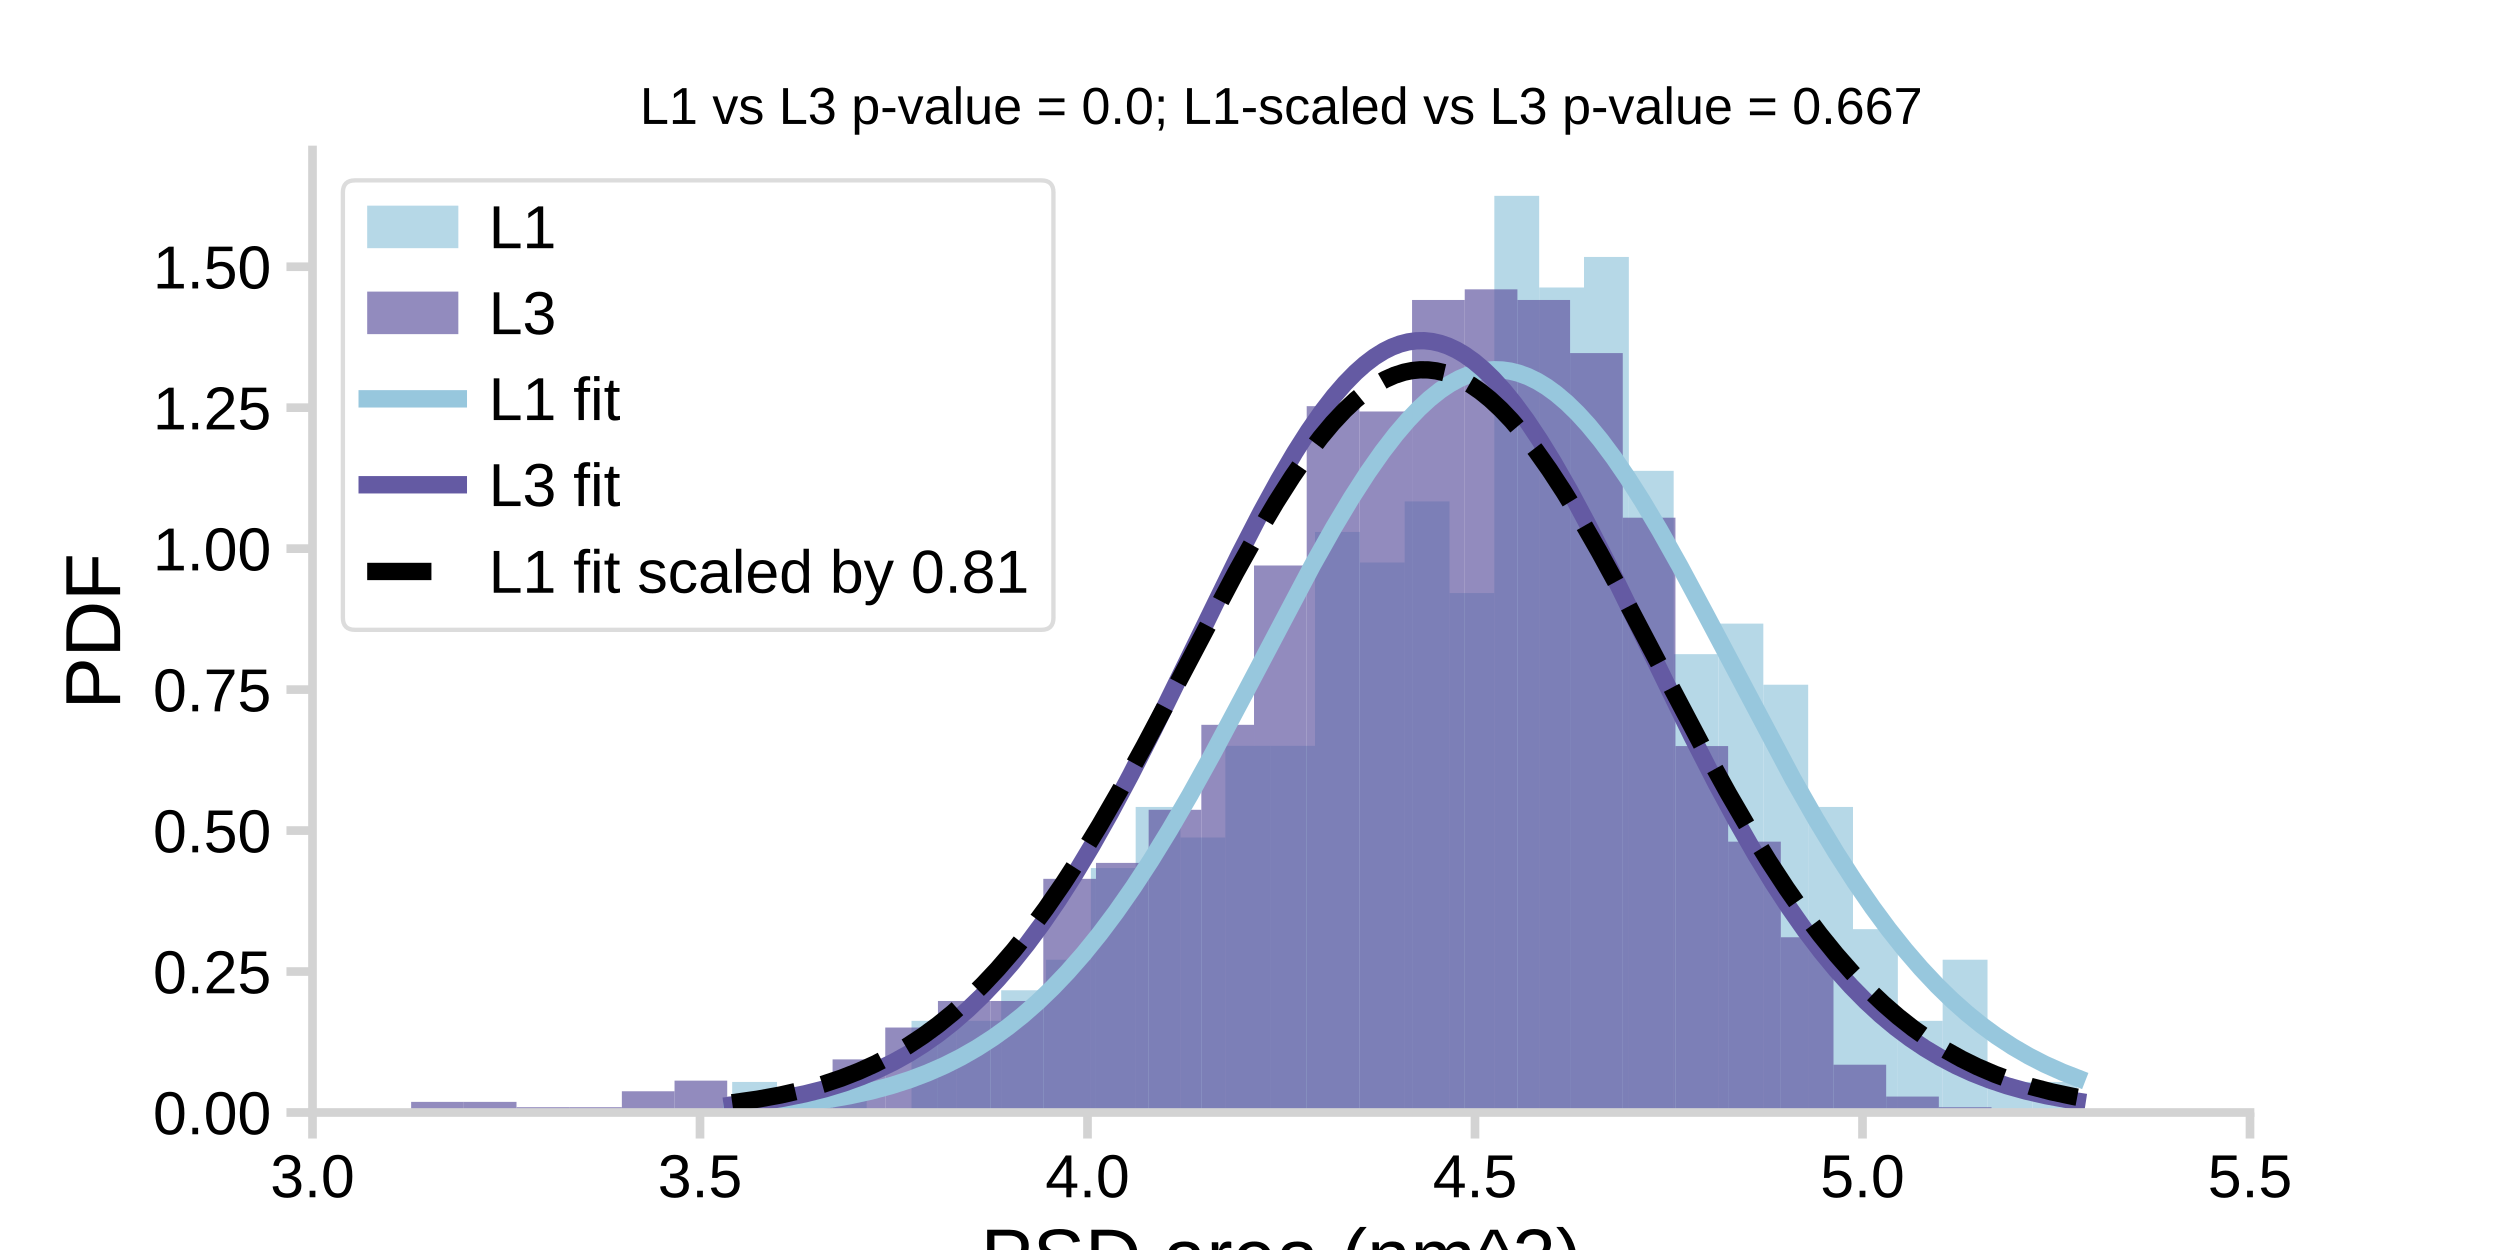
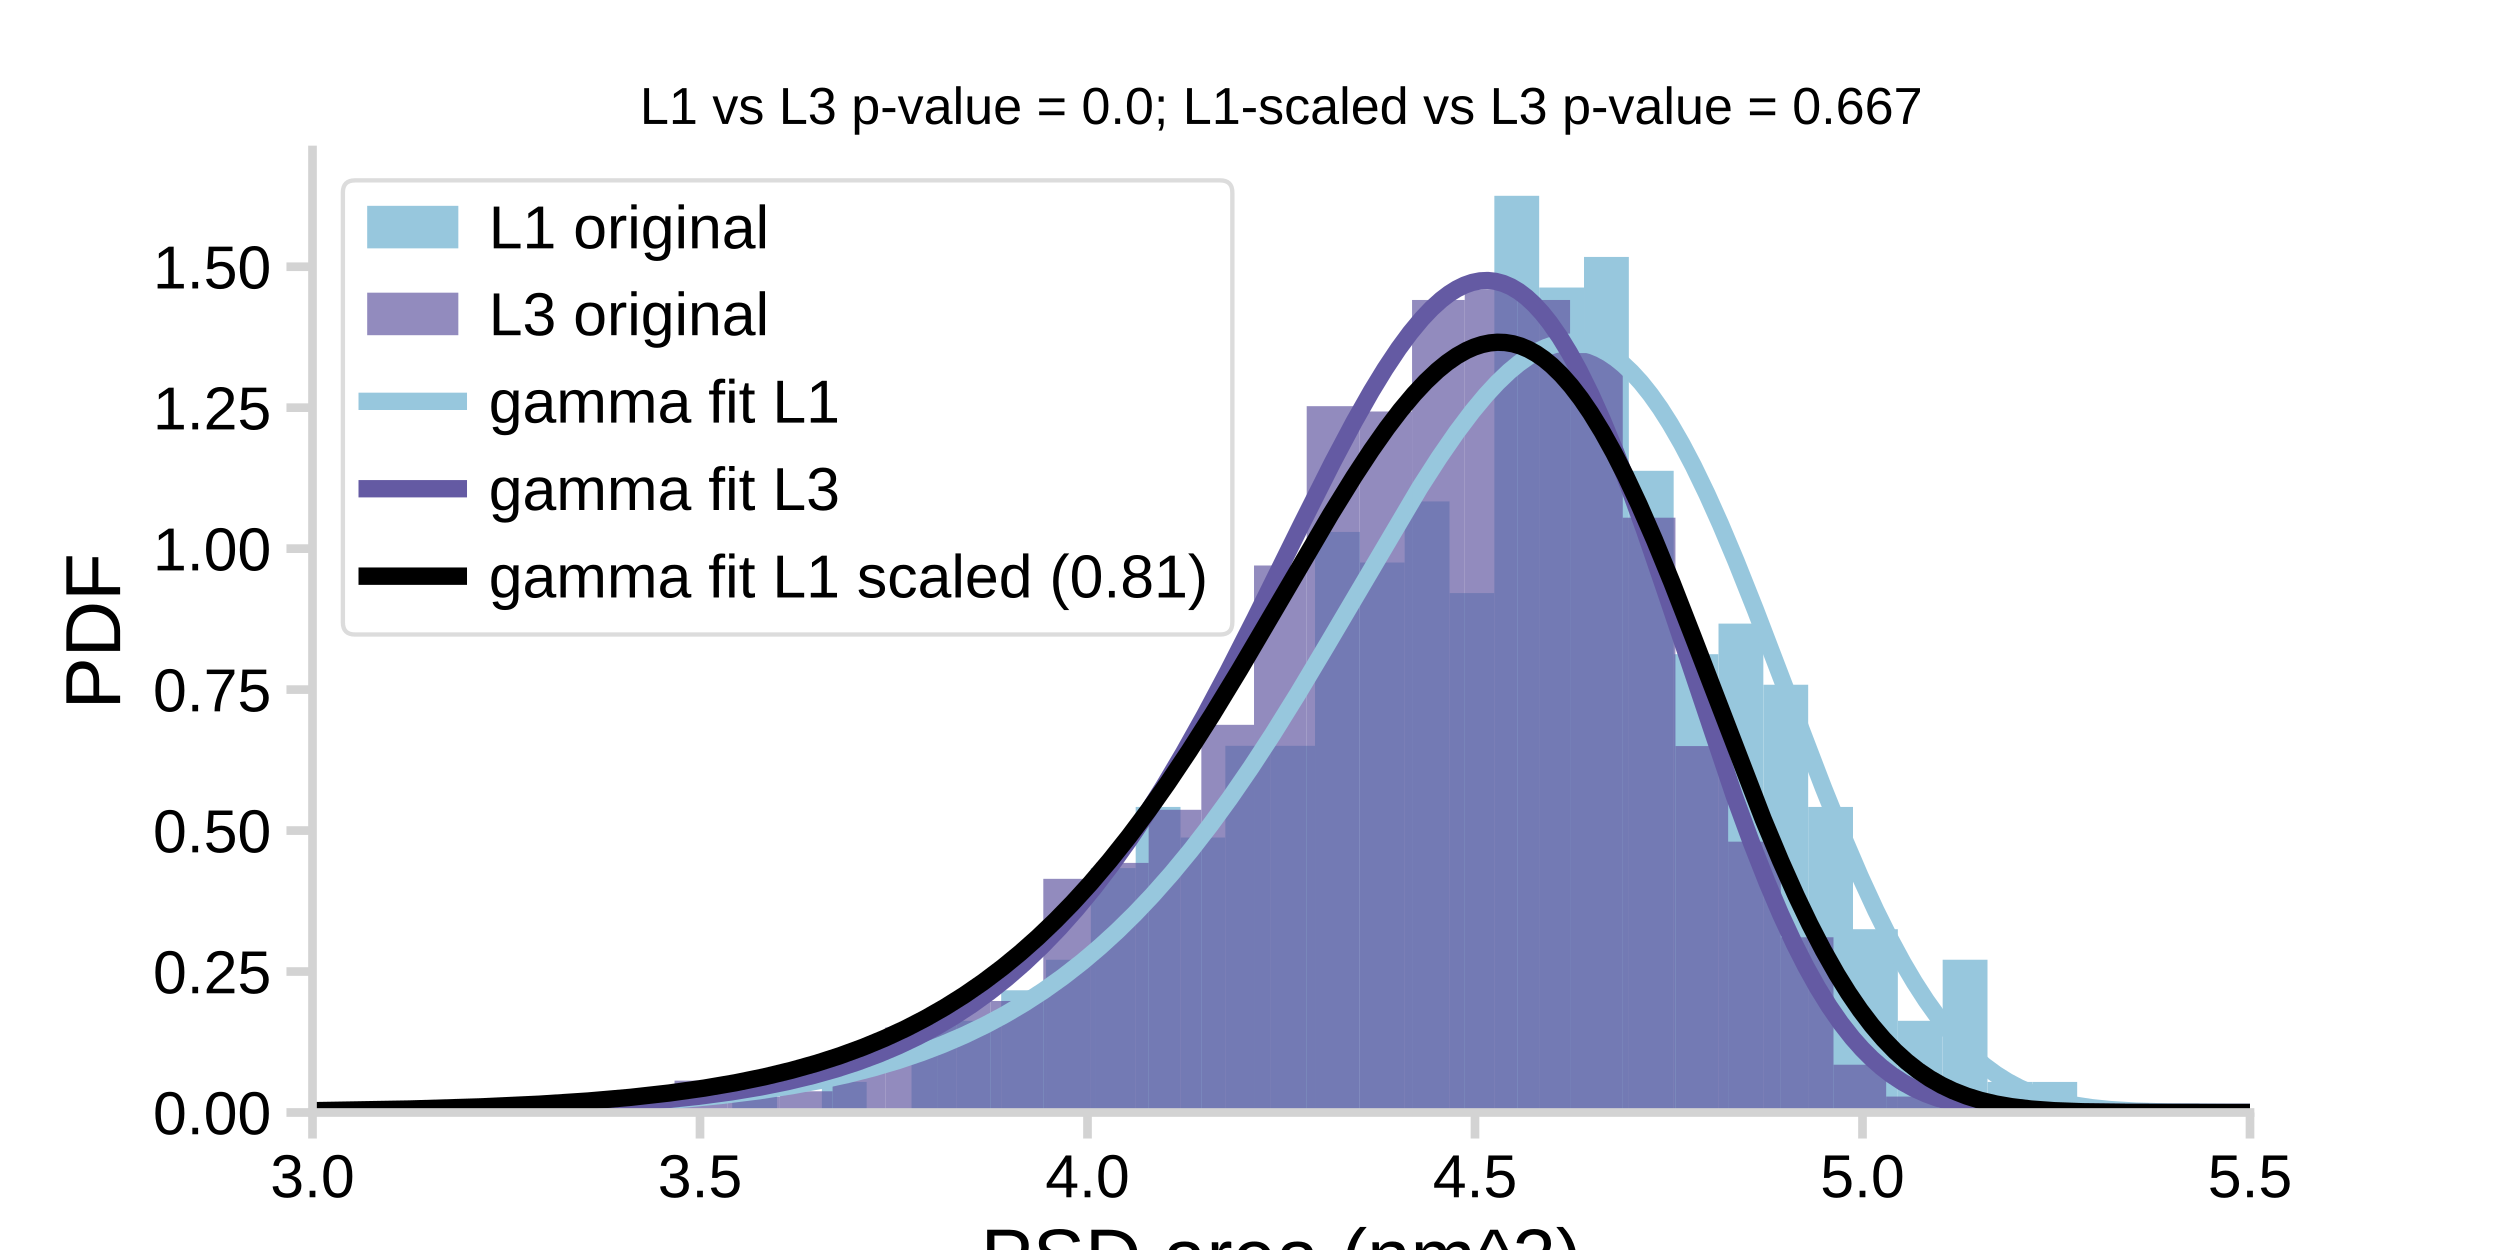
<svg xmlns="http://www.w3.org/2000/svg" xmlns:xlink="http://www.w3.org/1999/xlink" width="576pt" height="288pt" viewBox="0 0 576 288" version="1.1">
  <defs>
    <style type="text/css">*{stroke-linejoin: round; stroke-linecap: butt}</style>
  </defs>
  <g id="figure_1">
    <g id="patch_1">
      <path d="M 0 288  L 576 288  L 576 0  L 0 0  z " style="fill: #ffffff" />
    </g>
    <g id="axes_1">
      <g id="patch_2">
        <path d="M 72 256.32  L 518.4 256.32  L 518.4 34.56  L 72 34.56  z " style="fill: #ffffff" />
      </g>
      <g id="patch_3">
-         <path d="M 168.696 256.32  L 179.025 256.32  L 179.025 249.28  L 168.696 249.28  z " clip-path="url(#pafe5e3fb04)" style="fill: #97c7dd; opacity: 0.7" />
+         <path d="M 168.696 256.32  L 179.025 256.32  L 179.025 249.28  L 168.696 249.28  z " clip-path="url(#p6831cbeb9a)" style="fill: #97c7dd" />
      </g>
      <g id="patch_4">
-         <path d="M 179.025 256.32  L 189.355 256.32  L 189.355 256.32  L 179.025 256.32  z " clip-path="url(#pafe5e3fb04)" style="fill: #97c7dd; opacity: 0.7" />
+         <path d="M 179.025 256.32  L 189.355 256.32  L 189.355 256.32  L 179.025 256.32  z " clip-path="url(#p6831cbeb9a)" style="fill: #97c7dd" />
      </g>
      <g id="patch_5">
-         <path d="M 189.355 256.32  L 199.684 256.32  L 199.684 249.28  L 189.355 249.28  z " clip-path="url(#pafe5e3fb04)" style="fill: #97c7dd; opacity: 0.7" />
+         <path d="M 189.355 256.32  L 199.684 256.32  L 199.684 249.28  L 189.355 249.28  z " clip-path="url(#p6831cbeb9a)" style="fill: #97c7dd" />
      </g>
      <g id="patch_6">
-         <path d="M 199.684 256.32  L 210.013 256.32  L 210.013 256.32  L 199.684 256.32  z " clip-path="url(#pafe5e3fb04)" style="fill: #97c7dd; opacity: 0.7" />
+         <path d="M 199.684 256.32  L 210.013 256.32  L 210.013 256.32  L 199.684 256.32  z " clip-path="url(#p6831cbeb9a)" style="fill: #97c7dd" />
      </g>
      <g id="patch_7">
-         <path d="M 210.013 256.32  L 220.343 256.32  L 220.343 235.2  L 210.013 235.2  z " clip-path="url(#pafe5e3fb04)" style="fill: #97c7dd; opacity: 0.7" />
+         <path d="M 210.013 256.32  L 220.343 256.32  L 220.343 235.2  L 210.013 235.2  z " clip-path="url(#p6831cbeb9a)" style="fill: #97c7dd" />
      </g>
      <g id="patch_8">
-         <path d="M 220.343 256.32  L 230.672 256.32  L 230.672 235.2  L 220.343 235.2  z " clip-path="url(#pafe5e3fb04)" style="fill: #97c7dd; opacity: 0.7" />
+         <path d="M 220.343 256.32  L 230.672 256.32  L 230.672 235.2  L 220.343 235.2  z " clip-path="url(#p6831cbeb9a)" style="fill: #97c7dd" />
      </g>
      <g id="patch_9">
-         <path d="M 230.672 256.32  L 241.002 256.32  L 241.002 228.16  L 230.672 228.16  z " clip-path="url(#pafe5e3fb04)" style="fill: #97c7dd; opacity: 0.7" />
+         <path d="M 230.672 256.32  L 241.002 256.32  L 241.002 228.16  L 230.672 228.16  z " clip-path="url(#p6831cbeb9a)" style="fill: #97c7dd" />
      </g>
      <g id="patch_10">
-         <path d="M 241.002 256.32  L 251.331 256.32  L 251.331 221.12  L 241.002 221.12  z " clip-path="url(#pafe5e3fb04)" style="fill: #97c7dd; opacity: 0.7" />
+         <path d="M 241.002 256.32  L 251.331 256.32  L 251.331 221.12  L 241.002 221.12  z " clip-path="url(#p6831cbeb9a)" style="fill: #97c7dd" />
      </g>
      <g id="patch_11">
-         <path d="M 251.331 256.32  L 261.661 256.32  L 261.661 200  L 251.331 200  z " clip-path="url(#pafe5e3fb04)" style="fill: #97c7dd; opacity: 0.7" />
+         <path d="M 251.331 256.32  L 261.661 256.32  L 261.661 200  L 251.331 200  z " clip-path="url(#p6831cbeb9a)" style="fill: #97c7dd" />
      </g>
      <g id="patch_12">
-         <path d="M 261.661 256.32  L 271.99 256.32  L 271.99 185.92  L 261.661 185.92  z " clip-path="url(#pafe5e3fb04)" style="fill: #97c7dd; opacity: 0.7" />
+         <path d="M 261.661 256.32  L 271.99 256.32  L 271.99 185.92  L 261.661 185.92  z " clip-path="url(#p6831cbeb9a)" style="fill: #97c7dd" />
      </g>
      <g id="patch_13">
-         <path d="M 271.99 256.32  L 282.32 256.32  L 282.32 192.96  L 271.99 192.96  z " clip-path="url(#pafe5e3fb04)" style="fill: #97c7dd; opacity: 0.7" />
+         <path d="M 271.99 256.32  L 282.32 256.32  L 282.32 192.96  L 271.99 192.96  z " clip-path="url(#p6831cbeb9a)" style="fill: #97c7dd" />
      </g>
      <g id="patch_14">
-         <path d="M 282.32 256.32  L 292.649 256.32  L 292.649 171.84  L 282.32 171.84  z " clip-path="url(#pafe5e3fb04)" style="fill: #97c7dd; opacity: 0.7" />
+         <path d="M 282.32 256.32  L 292.649 256.32  L 292.649 171.84  L 282.32 171.84  z " clip-path="url(#p6831cbeb9a)" style="fill: #97c7dd" />
      </g>
      <g id="patch_15">
-         <path d="M 292.649 256.32  L 302.979 256.32  L 302.979 171.84  L 292.649 171.84  z " clip-path="url(#pafe5e3fb04)" style="fill: #97c7dd; opacity: 0.7" />
+         <path d="M 292.649 256.32  L 302.979 256.32  L 302.979 171.84  L 292.649 171.84  z " clip-path="url(#p6831cbeb9a)" style="fill: #97c7dd" />
      </g>
      <g id="patch_16">
-         <path d="M 302.979 256.32  L 313.308 256.32  L 313.308 122.56  L 302.979 122.56  z " clip-path="url(#pafe5e3fb04)" style="fill: #97c7dd; opacity: 0.7" />
+         <path d="M 302.979 256.32  L 313.308 256.32  L 313.308 122.56  L 302.979 122.56  z " clip-path="url(#p6831cbeb9a)" style="fill: #97c7dd" />
      </g>
      <g id="patch_17">
-         <path d="M 313.308 256.32  L 323.638 256.32  L 323.638 129.6  L 313.308 129.6  z " clip-path="url(#pafe5e3fb04)" style="fill: #97c7dd; opacity: 0.7" />
+         <path d="M 313.308 256.32  L 323.638 256.32  L 323.638 129.6  L 313.308 129.6  z " clip-path="url(#p6831cbeb9a)" style="fill: #97c7dd" />
      </g>
      <g id="patch_18">
-         <path d="M 323.638 256.32  L 333.967 256.32  L 333.967 115.52  L 323.638 115.52  z " clip-path="url(#pafe5e3fb04)" style="fill: #97c7dd; opacity: 0.7" />
+         <path d="M 323.638 256.32  L 333.967 256.32  L 333.967 115.52  L 323.638 115.52  z " clip-path="url(#p6831cbeb9a)" style="fill: #97c7dd" />
      </g>
      <g id="patch_19">
-         <path d="M 333.967 256.32  L 344.297 256.32  L 344.297 136.64  L 333.967 136.64  z " clip-path="url(#pafe5e3fb04)" style="fill: #97c7dd; opacity: 0.7" />
+         <path d="M 333.967 256.32  L 344.297 256.32  L 344.297 136.64  L 333.967 136.64  z " clip-path="url(#p6831cbeb9a)" style="fill: #97c7dd" />
      </g>
      <g id="patch_20">
-         <path d="M 344.297 256.32  L 354.626 256.32  L 354.626 45.12  L 344.297 45.12  z " clip-path="url(#pafe5e3fb04)" style="fill: #97c7dd; opacity: 0.7" />
+         <path d="M 344.297 256.32  L 354.626 256.32  L 354.626 45.12  L 344.297 45.12  z " clip-path="url(#p6831cbeb9a)" style="fill: #97c7dd" />
      </g>
      <g id="patch_21">
-         <path d="M 354.626 256.32  L 364.955 256.32  L 364.955 66.24  L 354.626 66.24  z " clip-path="url(#pafe5e3fb04)" style="fill: #97c7dd; opacity: 0.7" />
+         <path d="M 354.626 256.32  L 364.955 256.32  L 364.955 66.24  L 354.626 66.24  z " clip-path="url(#p6831cbeb9a)" style="fill: #97c7dd" />
      </g>
      <g id="patch_22">
-         <path d="M 364.955 256.32  L 375.285 256.32  L 375.285 59.2  L 364.955 59.2  z " clip-path="url(#pafe5e3fb04)" style="fill: #97c7dd; opacity: 0.7" />
+         <path d="M 364.955 256.32  L 375.285 256.32  L 375.285 59.2  L 364.955 59.2  z " clip-path="url(#p6831cbeb9a)" style="fill: #97c7dd" />
      </g>
      <g id="patch_23">
-         <path d="M 375.285 256.32  L 385.614 256.32  L 385.614 108.48  L 375.285 108.48  z " clip-path="url(#pafe5e3fb04)" style="fill: #97c7dd; opacity: 0.7" />
+         <path d="M 375.285 256.32  L 385.614 256.32  L 385.614 108.48  L 375.285 108.48  z " clip-path="url(#p6831cbeb9a)" style="fill: #97c7dd" />
      </g>
      <g id="patch_24">
-         <path d="M 385.614 256.32  L 395.944 256.32  L 395.944 150.72  L 385.614 150.72  z " clip-path="url(#pafe5e3fb04)" style="fill: #97c7dd; opacity: 0.7" />
+         <path d="M 385.614 256.32  L 395.944 256.32  L 395.944 150.72  L 385.614 150.72  z " clip-path="url(#p6831cbeb9a)" style="fill: #97c7dd" />
      </g>
      <g id="patch_25">
-         <path d="M 395.944 256.32  L 406.273 256.32  L 406.273 143.68  L 395.944 143.68  z " clip-path="url(#pafe5e3fb04)" style="fill: #97c7dd; opacity: 0.7" />
+         <path d="M 395.944 256.32  L 406.273 256.32  L 406.273 143.68  L 395.944 143.68  z " clip-path="url(#p6831cbeb9a)" style="fill: #97c7dd" />
      </g>
      <g id="patch_26">
-         <path d="M 406.273 256.32  L 416.603 256.32  L 416.603 157.76  L 406.273 157.76  z " clip-path="url(#pafe5e3fb04)" style="fill: #97c7dd; opacity: 0.7" />
+         <path d="M 406.273 256.32  L 416.603 256.32  L 416.603 157.76  L 406.273 157.76  z " clip-path="url(#p6831cbeb9a)" style="fill: #97c7dd" />
      </g>
      <g id="patch_27">
-         <path d="M 416.603 256.32  L 426.932 256.32  L 426.932 185.92  L 416.603 185.92  z " clip-path="url(#pafe5e3fb04)" style="fill: #97c7dd; opacity: 0.7" />
+         <path d="M 416.603 256.32  L 426.932 256.32  L 426.932 185.92  L 416.603 185.92  z " clip-path="url(#p6831cbeb9a)" style="fill: #97c7dd" />
      </g>
      <g id="patch_28">
-         <path d="M 426.932 256.32  L 437.262 256.32  L 437.262 214.08  L 426.932 214.08  z " clip-path="url(#pafe5e3fb04)" style="fill: #97c7dd; opacity: 0.7" />
+         <path d="M 426.932 256.32  L 437.262 256.32  L 437.262 214.08  L 426.932 214.08  z " clip-path="url(#p6831cbeb9a)" style="fill: #97c7dd" />
      </g>
      <g id="patch_29">
-         <path d="M 437.262 256.32  L 447.591 256.32  L 447.591 235.2  L 437.262 235.2  z " clip-path="url(#pafe5e3fb04)" style="fill: #97c7dd; opacity: 0.7" />
+         <path d="M 437.262 256.32  L 447.591 256.32  L 447.591 235.2  L 437.262 235.2  z " clip-path="url(#p6831cbeb9a)" style="fill: #97c7dd" />
      </g>
      <g id="patch_30">
-         <path d="M 447.591 256.32  L 457.921 256.32  L 457.921 221.12  L 447.591 221.12  z " clip-path="url(#pafe5e3fb04)" style="fill: #97c7dd; opacity: 0.7" />
+         <path d="M 447.591 256.32  L 457.921 256.32  L 457.921 221.12  L 447.591 221.12  z " clip-path="url(#p6831cbeb9a)" style="fill: #97c7dd" />
      </g>
      <g id="patch_31">
-         <path d="M 457.921 256.32  L 468.25 256.32  L 468.25 249.28  L 457.921 249.28  z " clip-path="url(#pafe5e3fb04)" style="fill: #97c7dd; opacity: 0.7" />
+         <path d="M 457.921 256.32  L 468.25 256.32  L 468.25 249.28  L 457.921 249.28  z " clip-path="url(#p6831cbeb9a)" style="fill: #97c7dd" />
      </g>
      <g id="patch_32">
-         <path d="M 468.25 256.32  L 478.58 256.32  L 478.58 249.28  L 468.25 249.28  z " clip-path="url(#pafe5e3fb04)" style="fill: #97c7dd; opacity: 0.7" />
+         <path d="M 468.25 256.32  L 478.58 256.32  L 478.58 249.28  L 468.25 249.28  z " clip-path="url(#p6831cbeb9a)" style="fill: #97c7dd" />
      </g>
      <g id="patch_33">
-         <path d="M 94.727 256.32  L 106.864 256.32  L 106.864 253.873  L 94.727 253.873  z " clip-path="url(#pafe5e3fb04)" style="fill: #645aa3; opacity: 0.7" />
+         <path d="M 94.727 256.32  L 106.864 256.32  L 106.864 253.873  L 94.727 253.873  z " clip-path="url(#p6831cbeb9a)" style="fill: #645aa3; opacity: 0.7" />
      </g>
      <g id="patch_34">
-         <path d="M 106.864 256.32  L 119.002 256.32  L 119.002 253.873  L 106.864 253.873  z " clip-path="url(#pafe5e3fb04)" style="fill: #645aa3; opacity: 0.7" />
+         <path d="M 106.864 256.32  L 119.002 256.32  L 119.002 253.873  L 106.864 253.873  z " clip-path="url(#p6831cbeb9a)" style="fill: #645aa3; opacity: 0.7" />
      </g>
      <g id="patch_35">
-         <path d="M 119.002 256.32  L 131.139 256.32  L 131.139 255.096  L 119.002 255.096  z " clip-path="url(#pafe5e3fb04)" style="fill: #645aa3; opacity: 0.7" />
+         <path d="M 119.002 256.32  L 131.139 256.32  L 131.139 255.096  L 119.002 255.096  z " clip-path="url(#p6831cbeb9a)" style="fill: #645aa3; opacity: 0.7" />
      </g>
      <g id="patch_36">
-         <path d="M 131.139 256.32  L 143.277 256.32  L 143.277 255.096  L 131.139 255.096  z " clip-path="url(#pafe5e3fb04)" style="fill: #645aa3; opacity: 0.7" />
+         <path d="M 131.139 256.32  L 143.277 256.32  L 143.277 255.096  L 131.139 255.096  z " clip-path="url(#p6831cbeb9a)" style="fill: #645aa3; opacity: 0.7" />
      </g>
      <g id="patch_37">
-         <path d="M 143.277 256.32  L 155.414 256.32  L 155.414 251.426  L 143.277 251.426  z " clip-path="url(#pafe5e3fb04)" style="fill: #645aa3; opacity: 0.7" />
+         <path d="M 143.277 256.32  L 155.414 256.32  L 155.414 251.426  L 143.277 251.426  z " clip-path="url(#p6831cbeb9a)" style="fill: #645aa3; opacity: 0.7" />
      </g>
      <g id="patch_38">
-         <path d="M 155.414 256.32  L 167.551 256.32  L 167.551 248.978  L 155.414 248.978  z " clip-path="url(#pafe5e3fb04)" style="fill: #645aa3; opacity: 0.7" />
+         <path d="M 155.414 256.32  L 167.551 256.32  L 167.551 248.978  L 155.414 248.978  z " clip-path="url(#p6831cbeb9a)" style="fill: #645aa3; opacity: 0.7" />
      </g>
      <g id="patch_39">
-         <path d="M 167.551 256.32  L 179.689 256.32  L 179.689 252.649  L 167.551 252.649  z " clip-path="url(#pafe5e3fb04)" style="fill: #645aa3; opacity: 0.7" />
+         <path d="M 167.551 256.32  L 179.689 256.32  L 179.689 252.649  L 167.551 252.649  z " clip-path="url(#p6831cbeb9a)" style="fill: #645aa3; opacity: 0.7" />
      </g>
      <g id="patch_40">
-         <path d="M 179.689 256.32  L 191.826 256.32  L 191.826 251.426  L 179.689 251.426  z " clip-path="url(#pafe5e3fb04)" style="fill: #645aa3; opacity: 0.7" />
+         <path d="M 179.689 256.32  L 191.826 256.32  L 191.826 251.426  L 179.689 251.426  z " clip-path="url(#p6831cbeb9a)" style="fill: #645aa3; opacity: 0.7" />
      </g>
      <g id="patch_41">
-         <path d="M 191.826 256.32  L 203.963 256.32  L 203.963 244.084  L 191.826 244.084  z " clip-path="url(#pafe5e3fb04)" style="fill: #645aa3; opacity: 0.7" />
+         <path d="M 191.826 256.32  L 203.963 256.32  L 203.963 244.084  L 191.826 244.084  z " clip-path="url(#p6831cbeb9a)" style="fill: #645aa3; opacity: 0.7" />
      </g>
      <g id="patch_42">
-         <path d="M 203.963 256.32  L 216.101 256.32  L 216.101 236.743  L 203.963 236.743  z " clip-path="url(#pafe5e3fb04)" style="fill: #645aa3; opacity: 0.7" />
+         <path d="M 203.963 256.32  L 216.101 256.32  L 216.101 236.743  L 203.963 236.743  z " clip-path="url(#p6831cbeb9a)" style="fill: #645aa3; opacity: 0.7" />
      </g>
      <g id="patch_43">
-         <path d="M 216.101 256.32  L 228.238 256.32  L 228.238 230.625  L 216.101 230.625  z " clip-path="url(#pafe5e3fb04)" style="fill: #645aa3; opacity: 0.7" />
+         <path d="M 216.101 256.32  L 228.238 256.32  L 228.238 230.625  L 216.101 230.625  z " clip-path="url(#p6831cbeb9a)" style="fill: #645aa3; opacity: 0.7" />
      </g>
      <g id="patch_44">
-         <path d="M 228.238 256.32  L 240.376 256.32  L 240.376 230.625  L 228.238 230.625  z " clip-path="url(#pafe5e3fb04)" style="fill: #645aa3; opacity: 0.7" />
+         <path d="M 228.238 256.32  L 240.376 256.32  L 240.376 230.625  L 228.238 230.625  z " clip-path="url(#p6831cbeb9a)" style="fill: #645aa3; opacity: 0.7" />
      </g>
      <g id="patch_45">
-         <path d="M 240.376 256.32  L 252.513 256.32  L 252.513 202.482  L 240.376 202.482  z " clip-path="url(#pafe5e3fb04)" style="fill: #645aa3; opacity: 0.7" />
+         <path d="M 240.376 256.32  L 252.513 256.32  L 252.513 202.482  L 240.376 202.482  z " clip-path="url(#p6831cbeb9a)" style="fill: #645aa3; opacity: 0.7" />
      </g>
      <g id="patch_46">
-         <path d="M 252.513 256.32  L 264.65 256.32  L 264.65 198.811  L 252.513 198.811  z " clip-path="url(#pafe5e3fb04)" style="fill: #645aa3; opacity: 0.7" />
+         <path d="M 252.513 256.32  L 264.65 256.32  L 264.65 198.811  L 252.513 198.811  z " clip-path="url(#p6831cbeb9a)" style="fill: #645aa3; opacity: 0.7" />
      </g>
      <g id="patch_47">
-         <path d="M 264.65 256.32  L 276.788 256.32  L 276.788 186.575  L 264.65 186.575  z " clip-path="url(#pafe5e3fb04)" style="fill: #645aa3; opacity: 0.7" />
+         <path d="M 264.65 256.32  L 276.788 256.32  L 276.788 186.575  L 264.65 186.575  z " clip-path="url(#p6831cbeb9a)" style="fill: #645aa3; opacity: 0.7" />
      </g>
      <g id="patch_48">
-         <path d="M 276.788 256.32  L 288.925 256.32  L 288.925 166.998  L 276.788 166.998  z " clip-path="url(#pafe5e3fb04)" style="fill: #645aa3; opacity: 0.7" />
+         <path d="M 276.788 256.32  L 288.925 256.32  L 288.925 166.998  L 276.788 166.998  z " clip-path="url(#p6831cbeb9a)" style="fill: #645aa3; opacity: 0.7" />
      </g>
      <g id="patch_49">
-         <path d="M 288.925 256.32  L 301.062 256.32  L 301.062 130.29  L 288.925 130.29  z " clip-path="url(#pafe5e3fb04)" style="fill: #645aa3; opacity: 0.7" />
+         <path d="M 288.925 256.32  L 301.062 256.32  L 301.062 130.29  L 288.925 130.29  z " clip-path="url(#p6831cbeb9a)" style="fill: #645aa3; opacity: 0.7" />
      </g>
      <g id="patch_50">
-         <path d="M 301.062 256.32  L 313.2 256.32  L 313.2 93.583  L 301.062 93.583  z " clip-path="url(#pafe5e3fb04)" style="fill: #645aa3; opacity: 0.7" />
+         <path d="M 301.062 256.32  L 313.2 256.32  L 313.2 93.583  L 301.062 93.583  z " clip-path="url(#p6831cbeb9a)" style="fill: #645aa3; opacity: 0.7" />
      </g>
      <g id="patch_51">
-         <path d="M 313.2 256.32  L 325.337 256.32  L 325.337 94.806  L 313.2 94.806  z " clip-path="url(#pafe5e3fb04)" style="fill: #645aa3; opacity: 0.7" />
+         <path d="M 313.2 256.32  L 325.337 256.32  L 325.337 94.806  L 313.2 94.806  z " clip-path="url(#p6831cbeb9a)" style="fill: #645aa3; opacity: 0.7" />
      </g>
      <g id="patch_52">
-         <path d="M 325.337 256.32  L 337.475 256.32  L 337.475 69.111  L 325.337 69.111  z " clip-path="url(#pafe5e3fb04)" style="fill: #645aa3; opacity: 0.7" />
+         <path d="M 325.337 256.32  L 337.475 256.32  L 337.475 69.111  L 325.337 69.111  z " clip-path="url(#p6831cbeb9a)" style="fill: #645aa3; opacity: 0.7" />
      </g>
      <g id="patch_53">
-         <path d="M 337.475 256.32  L 349.612 256.32  L 349.612 66.664  L 337.475 66.664  z " clip-path="url(#pafe5e3fb04)" style="fill: #645aa3; opacity: 0.7" />
+         <path d="M 337.475 256.32  L 349.612 256.32  L 349.612 66.664  L 337.475 66.664  z " clip-path="url(#p6831cbeb9a)" style="fill: #645aa3; opacity: 0.7" />
      </g>
      <g id="patch_54">
-         <path d="M 349.612 256.32  L 361.749 256.32  L 361.749 69.111  L 349.612 69.111  z " clip-path="url(#pafe5e3fb04)" style="fill: #645aa3; opacity: 0.7" />
+         <path d="M 349.612 256.32  L 361.749 256.32  L 361.749 69.111  L 349.612 69.111  z " clip-path="url(#p6831cbeb9a)" style="fill: #645aa3; opacity: 0.7" />
      </g>
      <g id="patch_55">
-         <path d="M 361.749 256.32  L 373.887 256.32  L 373.887 81.347  L 361.749 81.347  z " clip-path="url(#pafe5e3fb04)" style="fill: #645aa3; opacity: 0.7" />
+         <path d="M 361.749 256.32  L 373.887 256.32  L 373.887 81.347  L 361.749 81.347  z " clip-path="url(#p6831cbeb9a)" style="fill: #645aa3; opacity: 0.7" />
      </g>
      <g id="patch_56">
-         <path d="M 373.887 256.32  L 386.024 256.32  L 386.024 119.278  L 373.887 119.278  z " clip-path="url(#pafe5e3fb04)" style="fill: #645aa3; opacity: 0.7" />
+         <path d="M 373.887 256.32  L 386.024 256.32  L 386.024 119.278  L 373.887 119.278  z " clip-path="url(#p6831cbeb9a)" style="fill: #645aa3; opacity: 0.7" />
      </g>
      <g id="patch_57">
-         <path d="M 386.024 256.32  L 398.162 256.32  L 398.162 171.892  L 386.024 171.892  z " clip-path="url(#pafe5e3fb04)" style="fill: #645aa3; opacity: 0.7" />
+         <path d="M 386.024 256.32  L 398.162 256.32  L 398.162 171.892  L 386.024 171.892  z " clip-path="url(#p6831cbeb9a)" style="fill: #645aa3; opacity: 0.7" />
      </g>
      <g id="patch_58">
-         <path d="M 398.162 256.32  L 410.299 256.32  L 410.299 193.917  L 398.162 193.917  z " clip-path="url(#pafe5e3fb04)" style="fill: #645aa3; opacity: 0.7" />
+         <path d="M 398.162 256.32  L 410.299 256.32  L 410.299 193.917  L 398.162 193.917  z " clip-path="url(#p6831cbeb9a)" style="fill: #645aa3; opacity: 0.7" />
      </g>
      <g id="patch_59">
-         <path d="M 410.299 256.32  L 422.436 256.32  L 422.436 215.942  L 410.299 215.942  z " clip-path="url(#pafe5e3fb04)" style="fill: #645aa3; opacity: 0.7" />
+         <path d="M 410.299 256.32  L 422.436 256.32  L 422.436 215.942  L 410.299 215.942  z " clip-path="url(#p6831cbeb9a)" style="fill: #645aa3; opacity: 0.7" />
      </g>
      <g id="patch_60">
-         <path d="M 422.436 256.32  L 434.574 256.32  L 434.574 245.308  L 422.436 245.308  z " clip-path="url(#pafe5e3fb04)" style="fill: #645aa3; opacity: 0.7" />
+         <path d="M 422.436 256.32  L 434.574 256.32  L 434.574 245.308  L 422.436 245.308  z " clip-path="url(#p6831cbeb9a)" style="fill: #645aa3; opacity: 0.7" />
      </g>
      <g id="patch_61">
-         <path d="M 434.574 256.32  L 446.711 256.32  L 446.711 252.649  L 434.574 252.649  z " clip-path="url(#pafe5e3fb04)" style="fill: #645aa3; opacity: 0.7" />
+         <path d="M 434.574 256.32  L 446.711 256.32  L 446.711 252.649  L 434.574 252.649  z " clip-path="url(#p6831cbeb9a)" style="fill: #645aa3; opacity: 0.7" />
      </g>
      <g id="patch_62">
-         <path d="M 446.711 256.32  L 458.848 256.32  L 458.848 255.096  L 446.711 255.096  z " clip-path="url(#pafe5e3fb04)" style="fill: #645aa3; opacity: 0.7" />
+         <path d="M 446.711 256.32  L 458.848 256.32  L 458.848 255.096  L 446.711 255.096  z " clip-path="url(#p6831cbeb9a)" style="fill: #645aa3; opacity: 0.7" />
      </g>
      <g id="matplotlib.axis_1">
        <g id="xtick_1">
          <g id="line2d_1">
            <defs>
-               <path id="m6d2ae94404" d="M 0 0  L 0 6  " style="stroke: #d3d3d3; stroke-width: 2" />
+               <path id="ma9df87915f" d="M 0 0  L 0 6  " style="stroke: #d3d3d3; stroke-width: 2" />
            </defs>
            <g>
-               <use xlink:href="#m6d2ae94404" x="72" y="256.32" style="fill: #d3d3d3; stroke: #d3d3d3; stroke-width: 2" />
+               <use xlink:href="#ma9df87915f" x="72" y="256.32" style="fill: #d3d3d3; stroke: #d3d3d3; stroke-width: 2" />
            </g>
          </g>
          <g id="text_1">
            <text style="font: 14px 'Arial'; text-anchor: middle" x="72" y="275.841" transform="rotate(-0 72 275.8409)">3.0</text>
          </g>
        </g>
        <g id="xtick_2">
          <g id="line2d_2">
            <g>
-               <use xlink:href="#m6d2ae94404" x="161.28" y="256.32" style="fill: #d3d3d3; stroke: #d3d3d3; stroke-width: 2" />
+               <use xlink:href="#ma9df87915f" x="161.28" y="256.32" style="fill: #d3d3d3; stroke: #d3d3d3; stroke-width: 2" />
            </g>
          </g>
          <g id="text_2">
            <text style="font: 14px 'Arial'; text-anchor: middle" x="161.28" y="275.841" transform="rotate(-0 161.28 275.8409)">3.5</text>
          </g>
        </g>
        <g id="xtick_3">
          <g id="line2d_3">
            <g>
-               <use xlink:href="#m6d2ae94404" x="250.56" y="256.32" style="fill: #d3d3d3; stroke: #d3d3d3; stroke-width: 2" />
+               <use xlink:href="#ma9df87915f" x="250.56" y="256.32" style="fill: #d3d3d3; stroke: #d3d3d3; stroke-width: 2" />
            </g>
          </g>
          <g id="text_3">
            <text style="font: 14px 'Arial'; text-anchor: middle" x="250.56" y="275.841" transform="rotate(-0 250.56 275.8409)">4.0</text>
          </g>
        </g>
        <g id="xtick_4">
          <g id="line2d_4">
            <g>
-               <use xlink:href="#m6d2ae94404" x="339.84" y="256.32" style="fill: #d3d3d3; stroke: #d3d3d3; stroke-width: 2" />
+               <use xlink:href="#ma9df87915f" x="339.84" y="256.32" style="fill: #d3d3d3; stroke: #d3d3d3; stroke-width: 2" />
            </g>
          </g>
          <g id="text_4">
            <text style="font: 14px 'Arial'; text-anchor: middle" x="339.84" y="275.841" transform="rotate(-0 339.84 275.8409)">4.5</text>
          </g>
        </g>
        <g id="xtick_5">
          <g id="line2d_5">
            <g>
-               <use xlink:href="#m6d2ae94404" x="429.12" y="256.32" style="fill: #d3d3d3; stroke: #d3d3d3; stroke-width: 2" />
+               <use xlink:href="#ma9df87915f" x="429.12" y="256.32" style="fill: #d3d3d3; stroke: #d3d3d3; stroke-width: 2" />
            </g>
          </g>
          <g id="text_5">
            <text style="font: 14px 'Arial'; text-anchor: middle" x="429.12" y="275.841" transform="rotate(-0 429.12 275.8409)">5.0</text>
          </g>
        </g>
        <g id="xtick_6">
          <g id="line2d_6">
            <g>
-               <use xlink:href="#m6d2ae94404" x="518.4" y="256.32" style="fill: #d3d3d3; stroke: #d3d3d3; stroke-width: 2" />
+               <use xlink:href="#ma9df87915f" x="518.4" y="256.32" style="fill: #d3d3d3; stroke: #d3d3d3; stroke-width: 2" />
            </g>
          </g>
          <g id="text_6">
            <text style="font: 14px 'Arial'; text-anchor: middle" x="518.4" y="275.841" transform="rotate(-0 518.4 275.8409)">5.5</text>
          </g>
        </g>
        <g id="text_7">
          <text style="font: 18px 'Arial'; text-anchor: middle" x="295.2" y="295.727" transform="rotate(-0 295.2 295.7269)">PSD area (nm^2)</text>
        </g>
      </g>
      <g id="matplotlib.axis_2">
        <g id="ytick_1">
          <g id="line2d_7">
            <defs>
-               <path id="ma87d747258" d="M 0 0  L -6 0  " style="stroke: #d3d3d3; stroke-width: 2" />
+               <path id="m3ce51954bf" d="M 0 0  L -6 0  " style="stroke: #d3d3d3; stroke-width: 2" />
            </defs>
            <g>
-               <use xlink:href="#ma87d747258" x="72" y="256.32" style="fill: #d3d3d3; stroke: #d3d3d3; stroke-width: 2" />
+               <use xlink:href="#m3ce51954bf" x="72" y="256.32" style="fill: #d3d3d3; stroke: #d3d3d3; stroke-width: 2" />
            </g>
          </g>
          <g id="text_8">
            <text style="font: 14px 'Arial'; text-anchor: end" x="62.5" y="261.33" transform="rotate(-0 62.5 261.3305)">0.00</text>
          </g>
        </g>
        <g id="ytick_2">
          <g id="line2d_8">
            <g>
-               <use xlink:href="#ma87d747258" x="72" y="223.841" style="fill: #d3d3d3; stroke: #d3d3d3; stroke-width: 2" />
+               <use xlink:href="#m3ce51954bf" x="72" y="223.841" style="fill: #d3d3d3; stroke: #d3d3d3; stroke-width: 2" />
            </g>
          </g>
          <g id="text_9">
            <text style="font: 14px 'Arial'; text-anchor: end" x="62.5" y="228.852" transform="rotate(-0 62.5 228.8519)">0.25</text>
          </g>
        </g>
        <g id="ytick_3">
          <g id="line2d_9">
            <g>
-               <use xlink:href="#ma87d747258" x="72" y="191.363" style="fill: #d3d3d3; stroke: #d3d3d3; stroke-width: 2" />
+               <use xlink:href="#m3ce51954bf" x="72" y="191.363" style="fill: #d3d3d3; stroke: #d3d3d3; stroke-width: 2" />
            </g>
          </g>
          <g id="text_10">
            <text style="font: 14px 'Arial'; text-anchor: end" x="62.5" y="196.373" transform="rotate(-0 62.5 196.3733)">0.50</text>
          </g>
        </g>
        <g id="ytick_4">
          <g id="line2d_10">
            <g>
-               <use xlink:href="#ma87d747258" x="72" y="158.884" style="fill: #d3d3d3; stroke: #d3d3d3; stroke-width: 2" />
+               <use xlink:href="#m3ce51954bf" x="72" y="158.884" style="fill: #d3d3d3; stroke: #d3d3d3; stroke-width: 2" />
            </g>
          </g>
          <g id="text_11">
            <text style="font: 14px 'Arial'; text-anchor: end" x="62.5" y="163.895" transform="rotate(-0 62.5 163.8947)">0.75</text>
          </g>
        </g>
        <g id="ytick_5">
          <g id="line2d_11">
            <g>
-               <use xlink:href="#ma87d747258" x="72" y="126.406" style="fill: #d3d3d3; stroke: #d3d3d3; stroke-width: 2" />
+               <use xlink:href="#m3ce51954bf" x="72" y="126.406" style="fill: #d3d3d3; stroke: #d3d3d3; stroke-width: 2" />
            </g>
          </g>
          <g id="text_12">
            <text style="font: 14px 'Arial'; text-anchor: end" x="62.5" y="131.416" transform="rotate(-0 62.5 131.4161)">1.00</text>
          </g>
        </g>
        <g id="ytick_6">
          <g id="line2d_12">
            <g>
-               <use xlink:href="#ma87d747258" x="72" y="93.927" style="fill: #d3d3d3; stroke: #d3d3d3; stroke-width: 2" />
+               <use xlink:href="#m3ce51954bf" x="72" y="93.927" style="fill: #d3d3d3; stroke: #d3d3d3; stroke-width: 2" />
            </g>
          </g>
          <g id="text_13">
            <text style="font: 14px 'Arial'; text-anchor: end" x="62.5" y="98.938" transform="rotate(-0 62.5 98.93756)">1.25</text>
          </g>
        </g>
        <g id="ytick_7">
          <g id="line2d_13">
            <g>
-               <use xlink:href="#ma87d747258" x="72" y="61.449" style="fill: #d3d3d3; stroke: #d3d3d3; stroke-width: 2" />
+               <use xlink:href="#m3ce51954bf" x="72" y="61.449" style="fill: #d3d3d3; stroke: #d3d3d3; stroke-width: 2" />
            </g>
          </g>
          <g id="text_14">
            <text style="font: 14px 'Arial'; text-anchor: end" x="62.5" y="66.459" transform="rotate(-0 62.5 66.45898)">1.50</text>
          </g>
        </g>
        <g id="text_15">
          <text style="font: 18px 'Arial'; text-anchor: middle" x="27.677" y="145.44" transform="rotate(-90 27.67719 145.44)">PDF</text>
        </g>
      </g>
      <g id="line2d_14">
-         <path d="M 168.696 255.461  L 177.071 254.915  L 183.895 254.259  L 190.099 253.441  L 195.682 252.473  L 200.646 251.386  L 205.298 250.139  L 209.641 248.742  L 213.674 247.216  L 217.706 245.444  L 221.429 243.567  L 225.151 241.436  L 228.873 239.032  L 232.285 236.57  L 235.698 233.848  L 239.11 230.851  L 242.522 227.57  L 245.934 223.996  L 249.656 219.754  L 253.379 215.151  L 257.101 210.188  L 261.133 204.412  L 265.166 198.236  L 269.509 191.168  L 274.162 183.164  L 279.435 173.64  L 286.259 160.81  L 302.389 130.242  L 307.352 121.434  L 311.385 114.707  L 315.107 108.929  L 318.519 104.061  L 321.621 100.037  L 324.413 96.774  L 326.895 94.179  L 329.376 91.889  L 331.858 89.918  L 334.029 88.463  L 336.2 87.269  L 338.372 86.341  L 340.543 85.682  L 342.404 85.336  L 344.265 85.191  L 346.127 85.249  L 347.988 85.51  L 349.849 85.972  L 352.02 86.763  L 354.192 87.823  L 356.363 89.146  L 358.534 90.725  L 361.016 92.835  L 363.498 95.258  L 365.979 97.979  L 368.771 101.375  L 371.873 105.535  L 374.975 110.065  L 378.387 115.428  L 382.419 122.204  L 387.072 130.49  L 392.966 141.482  L 413.129 179.536  L 418.402 188.776  L 423.055 196.475  L 427.398 203.222  L 431.43 209.079  L 435.152 214.118  L 438.875 218.798  L 442.597 223.117  L 446.319 227.078  L 449.732 230.4  L 453.144 233.436  L 456.556 236.197  L 459.968 238.695  L 463.69 241.136  L 467.413 243.302  L 471.135 245.211  L 475.167 247.015  L 478.58 248.345  L 478.58 248.345  " clip-path="url(#pafe5e3fb04)" style="fill: none; stroke: #97c7dd; stroke-width: 4; stroke-linecap: square" />
+         <path d="M 72 256.068  L 99.258 255.754  L 118.472 255.324  L 133.665 254.77  L 146.177 254.096  L 156.901 253.299  L 166.285 252.382  L 174.775 251.325  L 182.371 250.154  L 189.074 248.909  L 195.33 247.537  L 201.139 246.052  L 206.948 244.336  L 212.31 242.521  L 217.225 240.639  L 222.141 238.526  L 227.056 236.161  L 231.524 233.772  L 235.993 231.136  L 240.461 228.235  L 244.93 225.052  L 249.398 221.568  L 253.42 218.163  L 257.441 214.489  L 261.463 210.537  L 265.485 206.299  L 269.953 201.247  L 274.422 195.83  L 278.89 190.05  L 283.359 183.912  L 288.274 176.764  L 293.189 169.232  L 298.998 159.896  L 305.701 148.668  L 327.15 112.305  L 331.618 105.363  L 335.64 99.543  L 339.214 94.796  L 342.342 91.032  L 345.023 88.137  L 347.705 85.579  L 349.939 83.728  L 352.173 82.15  L 354.407 80.862  L 356.195 80.05  L 357.982 79.441  L 359.769 79.042  L 361.557 78.859  L 363.344 78.898  L 365.132 79.163  L 366.919 79.66  L 368.706 80.391  L 370.494 81.359  L 372.281 82.566  L 374.068 84.012  L 375.856 85.697  L 378.09 88.137  L 380.324 90.943  L 382.559 94.105  L 384.793 97.615  L 387.474 102.264  L 390.155 107.364  L 393.283 113.837  L 396.411 120.812  L 399.986 129.305  L 404.454 140.527  L 411.157 158.09  L 420.094 181.462  L 424.562 192.552  L 428.584 201.944  L 432.159 209.716  L 435.286 216.011  L 438.414 221.8  L 441.095 226.343  L 443.777 230.491  L 446.458 234.245  L 449.139 237.611  L 451.82 240.602  L 454.501 243.233  L 457.182 245.525  L 459.863 247.501  L 462.544 249.187  L 465.225 250.61  L 467.906 251.798  L 471.034 252.923  L 474.162 253.808  L 477.737 254.576  L 481.759 255.194  L 486.227 255.651  L 492.036 256  L 499.632 256.21  L 512.591 256.307  L 518.4 256.316  L 518.4 256.316  " clip-path="url(#p6831cbeb9a)" style="fill: none; stroke: #97c7dd; stroke-width: 4; stroke-linecap: square" />
      </g>
      <g id="line2d_15">
-         <path d="M 168.696 254.625  L 174.899 253.898  L 180.483 253.022  L 185.446 252.023  L 190.099 250.857  L 194.442 249.534  L 198.474 248.073  L 202.197 246.498  L 205.919 244.683  L 209.331 242.787  L 212.743 240.649  L 216.155 238.251  L 219.567 235.575  L 222.98 232.606  L 226.392 229.328  L 229.804 225.728  L 233.216 221.798  L 236.628 217.529  L 240.04 212.92  L 243.763 207.505  L 247.485 201.694  L 251.517 194.971  L 255.86 187.269  L 260.513 178.543  L 265.786 168.17  L 272.921 153.593  L 285.639 127.52  L 290.602 117.895  L 294.634 110.528  L 298.357 104.193  L 301.459 99.318  L 304.561 94.863  L 307.352 91.247  L 309.834 88.371  L 312.315 85.834  L 314.487 83.904  L 316.658 82.255  L 318.83 80.897  L 320.691 79.968  L 322.552 79.262  L 324.413 78.78  L 326.274 78.524  L 328.135 78.495  L 329.997 78.694  L 331.858 79.119  L 333.719 79.769  L 335.58 80.642  L 337.441 81.734  L 339.613 83.279  L 341.784 85.109  L 343.955 87.214  L 346.437 89.944  L 348.918 93.001  L 351.71 96.807  L 354.812 101.457  L 357.914 106.503  L 361.636 113.017  L 365.669 120.54  L 370.632 130.302  L 377.456 144.267  L 389.864 169.713  L 395.448 180.61  L 400.1 189.228  L 404.443 196.815  L 408.476 203.421  L 412.198 209.118  L 415.92 214.416  L 419.643 219.31  L 423.055 223.44  L 426.467 227.235  L 429.879 230.702  L 433.291 233.852  L 436.703 236.7  L 440.115 239.26  L 443.528 241.55  L 446.94 243.587  L 450.662 245.543  L 454.384 247.246  L 458.417 248.831  L 462.449 250.177  L 466.792 251.39  L 471.445 252.455  L 476.408 253.365  L 478.58 253.7  L 478.58 253.7  " clip-path="url(#pafe5e3fb04)" style="fill: none; stroke: #645aa3; stroke-width: 4; stroke-linecap: square" />
+         <path d="M 72 256.127  L 98.811 255.84  L 117.132 255.431  L 130.984 254.911  L 142.602 254.255  L 152.432 253.479  L 160.923 252.588  L 168.519 251.569  L 175.222 250.455  L 181.477 249.196  L 187.286 247.803  L 192.649 246.295  L 197.564 244.699  L 202.479 242.871  L 206.948 240.985  L 211.416 238.863  L 215.885 236.481  L 219.906 234.093  L 223.928 231.456  L 227.95 228.551  L 231.971 225.359  L 235.993 221.861  L 240.014 218.039  L 244.036 213.877  L 248.058 209.359  L 252.079 204.475  L 256.101 199.213  L 260.123 193.571  L 264.144 187.546  L 268.166 181.145  L 272.634 173.607  L 277.55 164.832  L 282.912 154.75  L 289.168 142.457  L 299.892 120.744  L 307.041 106.52  L 311.957 97.24  L 315.978 90.139  L 319.106 85.018  L 322.234 80.321  L 324.915 76.683  L 327.596 73.449  L 329.831 71.093  L 332.065 69.068  L 333.852 67.703  L 335.64 66.575  L 337.427 65.695  L 339.214 65.072  L 341.002 64.715  L 342.789 64.631  L 344.577 64.828  L 346.364 65.311  L 348.151 66.084  L 349.939 67.151  L 351.726 68.513  L 353.514 70.172  L 355.301 72.125  L 357.088 74.372  L 359.323 77.584  L 361.557 81.237  L 363.791 85.313  L 366.472 90.737  L 369.153 96.704  L 372.281 104.287  L 375.409 112.456  L 378.984 122.381  L 383.899 136.768  L 399.539 183.278  L 403.56 194.237  L 407.135 203.315  L 410.263 210.667  L 413.391 217.417  L 416.072 222.702  L 418.753 227.513  L 421.434 231.852  L 424.115 235.725  L 426.796 239.147  L 429.031 241.669  L 431.265 243.907  L 433.499 245.878  L 435.733 247.601  L 438.414 249.367  L 441.095 250.838  L 443.777 252.048  L 446.458 253.031  L 449.586 253.934  L 453.16 254.702  L 457.182 255.305  L 461.65 255.738  L 467.459 256.055  L 475.503 256.242  L 490.249 256.315  L 518.4 256.32  L 518.4 256.32  " clip-path="url(#p6831cbeb9a)" style="fill: none; stroke: #645aa3; stroke-width: 4; stroke-linecap: square" />
      </g>
      <g id="line2d_16">
-         <path d="M 168.696 254.077  L 174.589 253.246  L 179.863 252.286  L 184.826 251.156  L 189.479 249.859  L 193.821 248.41  L 197.854 246.83  L 201.576 245.148  L 205.298 243.229  L 209.021 241.054  L 212.743 238.602  L 216.155 236.094  L 219.567 233.322  L 222.98 230.275  L 226.392 226.941  L 229.804 223.312  L 233.526 219.01  L 237.248 214.347  L 240.971 209.324  L 245.003 203.485  L 249.036 197.25  L 253.379 190.123  L 258.032 182.064  L 263.615 171.916  L 270.749 158.436  L 284.708 131.943  L 289.671 123.043  L 294.014 115.71  L 297.736 109.858  L 301.148 104.911  L 304.25 100.807  L 307.042 97.467  L 309.834 94.486  L 312.315 92.157  L 314.797 90.145  L 316.968 88.654  L 319.14 87.423  L 321.311 86.456  L 323.482 85.759  L 325.344 85.379  L 327.205 85.201  L 329.066 85.226  L 330.927 85.453  L 332.788 85.881  L 334.649 86.51  L 336.821 87.494  L 338.992 88.742  L 341.164 90.249  L 343.335 92.008  L 345.816 94.315  L 348.298 96.926  L 351.09 100.206  L 353.882 103.826  L 356.983 108.213  L 360.396 113.438  L 364.118 119.55  L 368.461 127.126  L 373.734 136.805  L 381.799 152.158  L 392.346 172.171  L 398.239 182.856  L 403.202 191.395  L 407.545 198.45  L 411.578 204.612  L 415.61 210.374  L 419.332 215.324  L 423.055 219.913  L 426.777 224.142  L 430.499 228.014  L 433.912 231.257  L 437.324 234.217  L 440.736 236.904  L 444.458 239.541  L 448.181 241.889  L 451.903 243.966  L 455.625 245.795  L 459.658 247.519  L 463.69 249.001  L 468.033 250.357  L 472.686 251.566  L 477.649 252.617  L 478.58 252.79  L 478.58 252.79  " clip-path="url(#pafe5e3fb04)" style="fill: none; stroke-dasharray: 14.8,6.4; stroke-dashoffset: 0; stroke: #000000; stroke-width: 4" />
+         <path d="M 72 255.905  L 94.342 255.518  L 110.876 255.019  L 124.281 254.402  L 135.452 253.678  L 145.283 252.826  L 154.22 251.828  L 162.263 250.7  L 169.413 249.476  L 176.115 248.103  L 182.371 246.592  L 188.18 244.959  L 193.542 243.231  L 198.905 241.263  L 203.82 239.227  L 208.735 236.945  L 213.204 234.638  L 217.672 232.09  L 222.141 229.285  L 226.609 226.203  L 231.077 222.827  L 235.099 219.523  L 239.121 215.955  L 243.142 212.112  L 247.164 207.987  L 251.186 203.571  L 255.654 198.319  L 260.123 192.702  L 264.591 186.724  L 269.059 180.396  L 273.975 173.052  L 279.337 164.626  L 285.593 154.341  L 293.636 140.634  L 306.595 118.508  L 311.957 109.835  L 315.978 103.709  L 319.553 98.627  L 322.681 94.521  L 325.809 90.785  L 328.49 87.916  L 331.171 85.387  L 333.405 83.562  L 335.64 82.011  L 337.874 80.752  L 339.661 79.965  L 341.449 79.381  L 343.236 79.008  L 345.023 78.852  L 346.811 78.918  L 348.598 79.212  L 350.386 79.737  L 352.173 80.497  L 353.96 81.494  L 355.748 82.73  L 357.535 84.206  L 359.769 86.385  L 362.004 88.935  L 364.238 91.847  L 366.472 95.115  L 369.153 99.487  L 371.834 104.327  L 374.515 109.603  L 377.643 116.263  L 381.218 124.453  L 385.24 134.272  L 390.155 146.888  L 406.241 188.727  L 410.263 198.356  L 413.838 206.377  L 416.966 212.915  L 420.094 218.961  L 423.222 224.489  L 425.903 228.803  L 428.584 232.721  L 431.265 236.249  L 433.946 239.395  L 436.627 242.174  L 439.308 244.605  L 441.989 246.71  L 444.67 248.515  L 447.351 250.044  L 450.032 251.327  L 453.16 252.549  L 456.288 253.516  L 459.863 254.36  L 463.438 254.98  L 467.906 255.514  L 473.268 255.903  L 479.971 256.152  L 490.249 256.286  L 516.166 256.32  L 518.4 256.32  L 518.4 256.32  " clip-path="url(#p6831cbeb9a)" style="fill: none; stroke: #000000; stroke-width: 4; stroke-linecap: square" />
      </g>
      <g id="patch_63">
        <path d="M 72 256.32  L 72 34.56  " style="fill: none; stroke: #d3d3d3; stroke-width: 2; stroke-linejoin: miter; stroke-linecap: square" />
      </g>
      <g id="patch_64">
        <path d="M 72 256.32  L 518.4 256.32  " style="fill: none; stroke: #d3d3d3; stroke-width: 2; stroke-linejoin: miter; stroke-linecap: square" />
      </g>
      <g id="text_16">
        <text style="font: 12px 'Arial'; text-anchor: middle" x="295.2" y="28.56" transform="rotate(-0 295.2 28.56)">L1 vs L3 p-value = 0.0; L1-scaled vs L3 p-value = 0.667</text>
      </g>
      <g id="legend_1">
        <g id="patch_65">
-           <path d="M 81.8 145.112  L 239.915 145.112  Q 242.715 145.112 242.715 142.312  L 242.715 44.36  Q 242.715 41.56 239.915 41.56  L 81.8 41.56  Q 79 41.56 79 44.36  L 79 142.312  Q 79 145.112 81.8 145.112  z " style="fill: #ffffff; opacity: 0.8; stroke: #d3d3d3; stroke-linejoin: miter" />
+           <path d="M 81.8 146.192  L 281.132 146.192  Q 283.932 146.192 283.932 143.393  L 283.932 44.36  Q 283.932 41.56 281.132 41.56  L 81.8 41.56  Q 79 41.56 79 44.36  L 79 143.393  Q 79 146.192 81.8 146.192  z " style="fill: #ffffff; opacity: 0.8; stroke: #d3d3d3; stroke-linejoin: miter" />
        </g>
        <g id="patch_66">
-           <path d="M 84.6 57.181  L 105.6 57.181  L 105.6 47.381  L 84.6 47.381  z " style="fill: #97c7dd; opacity: 0.7" />
+           <path d="M 84.6 57.222  L 105.6 57.222  L 105.6 47.422  L 84.6 47.422  z " style="fill: #97c7dd" />
        </g>
        <g id="text_17">
-           <text style="font: 14px 'Arial'; text-anchor: start" x="112.6" y="57.181" transform="rotate(-0 112.6 57.18094)">L1</text>
+           <text style="font: 14px 'Arial'; text-anchor: start" x="112.6" y="57.222" transform="rotate(-0 112.6 57.2225)">L1 original</text>
        </g>
        <g id="patch_67">
-           <path d="M 84.6 76.984  L 105.6 76.984  L 105.6 67.184  L 84.6 67.184  z " style="fill: #645aa3; opacity: 0.7" />
+           <path d="M 84.6 77.232  L 105.6 77.232  L 105.6 67.432  L 84.6 67.432  z " style="fill: #645aa3; opacity: 0.7" />
        </g>
        <g id="text_18">
-           <text style="font: 14px 'Arial'; text-anchor: start" x="112.6" y="76.984" transform="rotate(-0 112.6 76.98438)">L3</text>
+           <text style="font: 14px 'Arial'; text-anchor: start" x="112.6" y="77.232" transform="rotate(-0 112.6 77.23156)">L3 original</text>
        </g>
        <g id="line2d_17">
-           <path d="M 84.6 91.888  L 95.1 91.888  L 105.6 91.888  " style="fill: none; stroke: #97c7dd; stroke-width: 4; stroke-linecap: square" />
+           <path d="M 84.6 92.47  L 95.1 92.47  L 105.6 92.47  " style="fill: none; stroke: #97c7dd; stroke-width: 4; stroke-linecap: square" />
        </g>
        <g id="text_19">
-           <text style="font: 14px 'Arial'; text-anchor: start" x="112.6" y="96.788" transform="rotate(-0 112.6 96.78781)">L1 fit</text>
+           <text style="font: 14px 'Arial'; text-anchor: start" x="112.6" y="97.37" transform="rotate(-0 112.6 97.36969)">gamma fit L1</text>
        </g>
        <g id="line2d_18">
-           <path d="M 84.6 111.691  L 95.1 111.691  L 105.6 111.691  " style="fill: none; stroke: #645aa3; stroke-width: 4; stroke-linecap: square" />
+           <path d="M 84.6 112.608  L 95.1 112.608  L 105.6 112.608  " style="fill: none; stroke: #645aa3; stroke-width: 4; stroke-linecap: square" />
        </g>
        <g id="text_20">
-           <text style="font: 14px 'Arial'; text-anchor: start" x="112.6" y="116.591" transform="rotate(-0 112.6 116.5913)">L3 fit</text>
+           <text style="font: 14px 'Arial'; text-anchor: start" x="112.6" y="117.508" transform="rotate(-0 112.6 117.5078)">gamma fit L3</text>
        </g>
        <g id="line2d_19">
-           <path d="M 84.6 131.665  L 95.1 131.665  L 105.6 131.665  " style="fill: none; stroke-dasharray: 14.8,6.4; stroke-dashoffset: 0; stroke: #000000; stroke-width: 4" />
+           <path d="M 84.6 132.746  L 95.1 132.746  L 105.6 132.746  " style="fill: none; stroke: #000000; stroke-width: 4; stroke-linecap: square" />
        </g>
        <g id="text_21">
-           <text style="font: 14px 'Arial'; text-anchor: start" x="112.6" y="136.565" transform="rotate(-0 112.6 136.5653)">L1 fit scaled by 0.81</text>
+           <text style="font: 14px 'Arial'; text-anchor: start" x="112.6" y="137.646" transform="rotate(-0 112.6 137.6459)">gamma fit L1 scaled (0.81)</text>
        </g>
      </g>
    </g>
  </g>
  <defs>
-     <clipPath id="pafe5e3fb04">
+     <clipPath id="p6831cbeb9a">
      <rect x="72" y="34.56" width="446.4" height="221.76" />
    </clipPath>
  </defs>
</svg>
